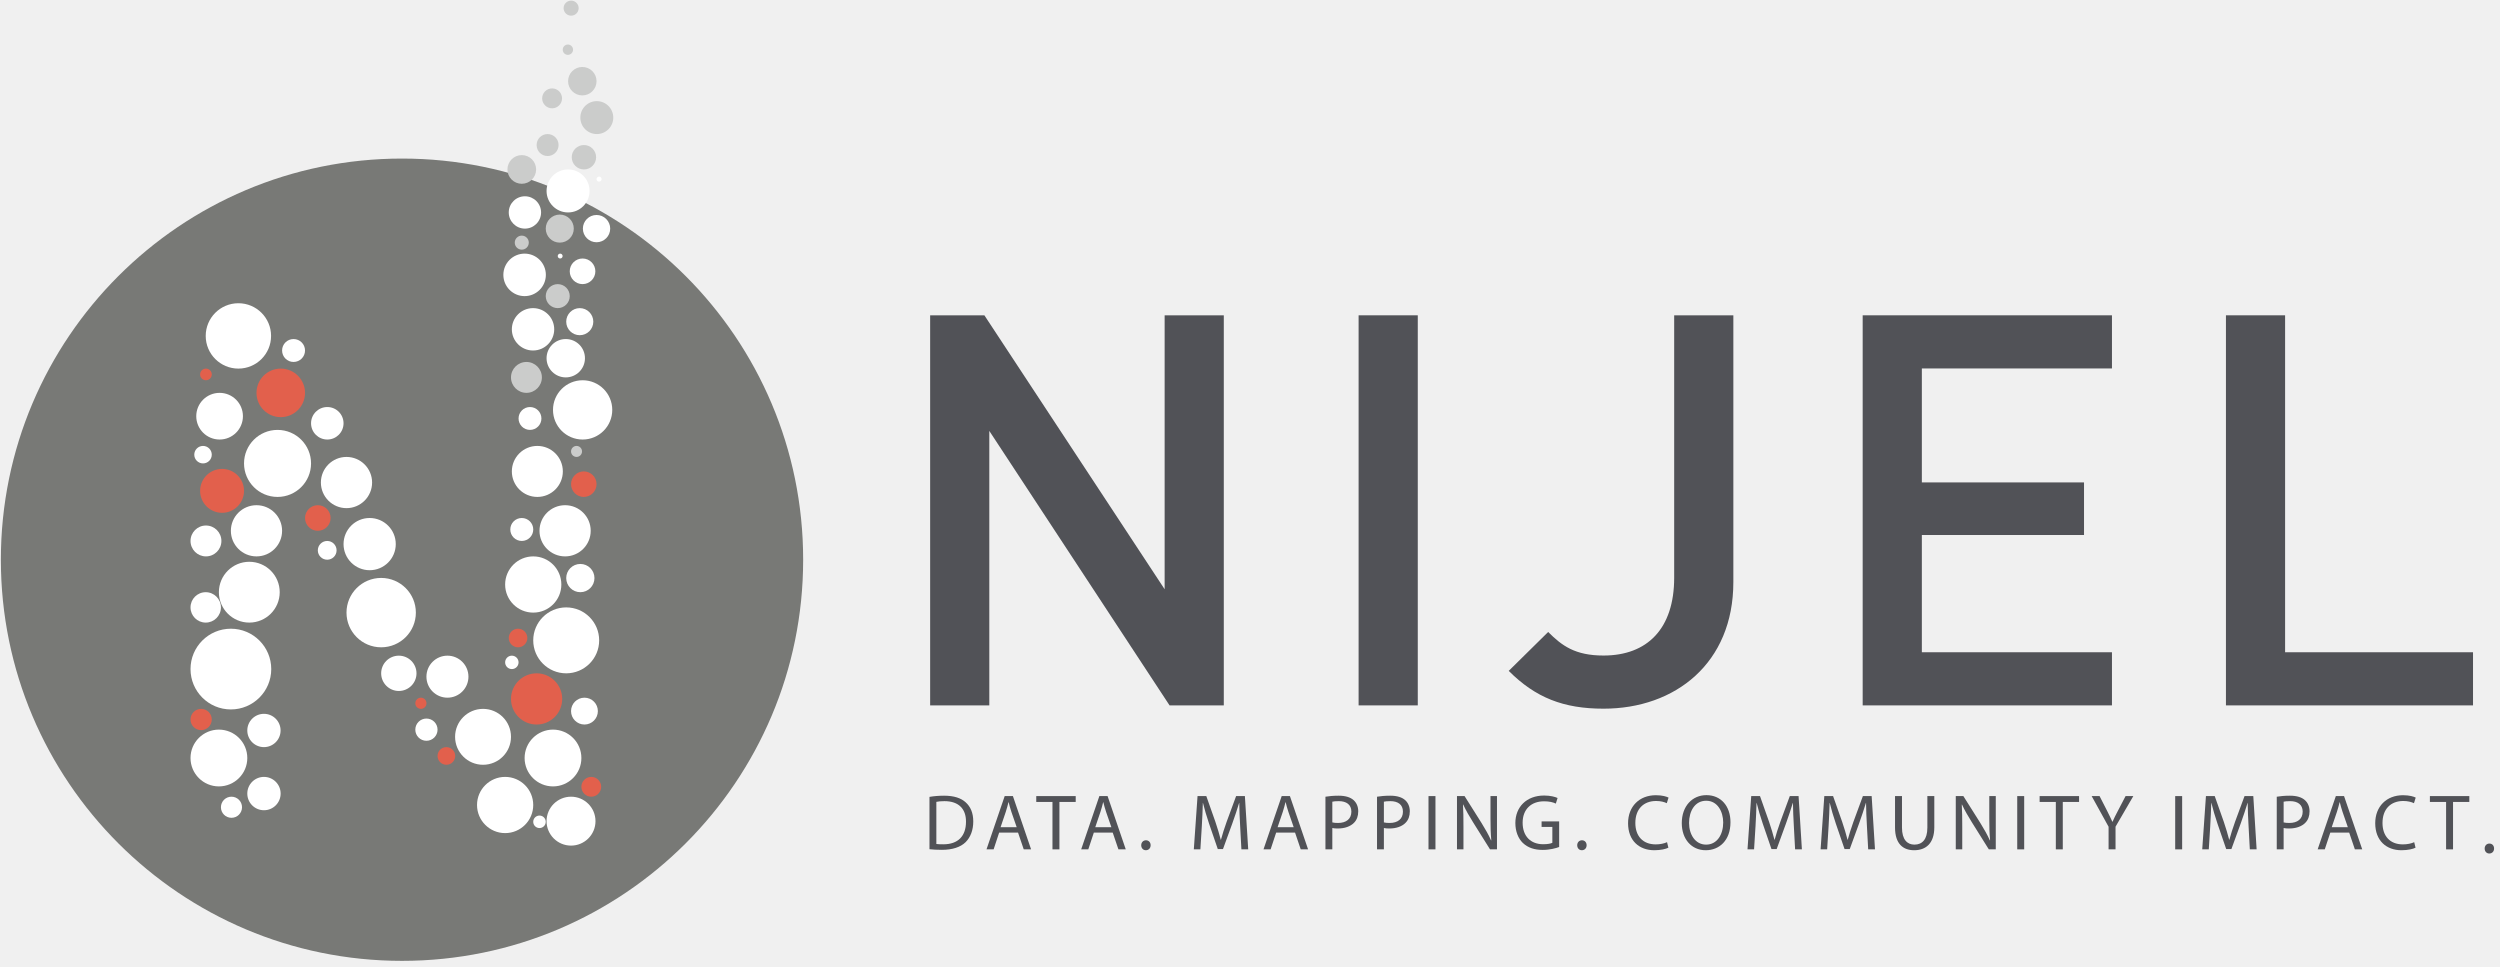
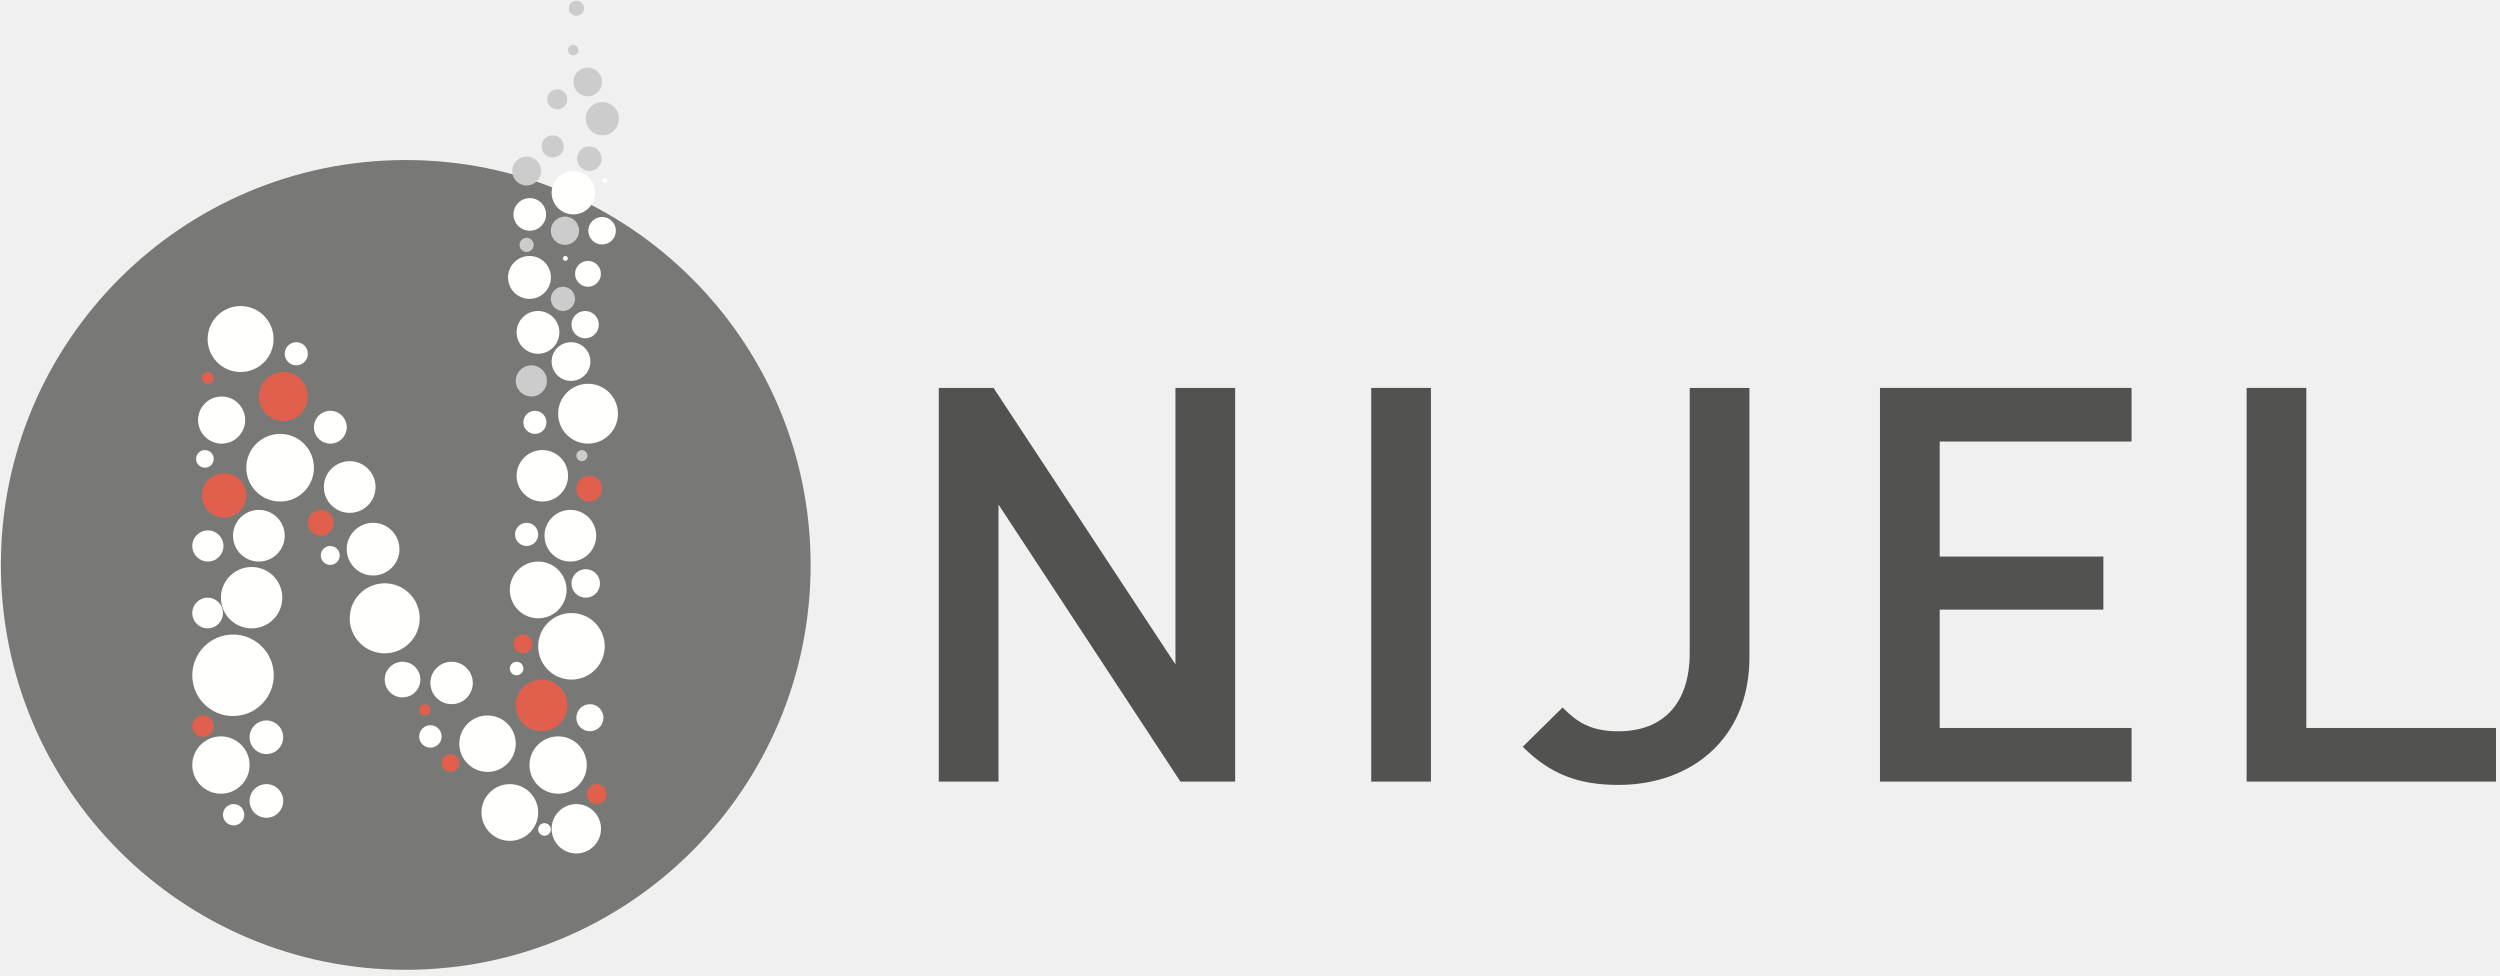
- <svg xmlns="http://www.w3.org/2000/svg" width="326px" height="126px" viewBox="0 0 326 126" version="1.1">
+ <svg xmlns="http://www.w3.org/2000/svg" width="323px" height="126px" viewBox="0 0 323 126" version="1.1">
  <defs />
  <g id="Page-1" stroke="none" stroke-width="1" fill="none" fill-rule="evenodd">
-     <g id="NijelLogo_Gray_Rev-06">
+     <g id="NijelLogo_Gray_Tagline-01">
      <path d="M104.732,72.987 C104.732,101.876 81.312,125.296 52.423,125.296 C23.533,125.296 0.113,101.876 0.113,72.987 C0.113,44.097 23.533,20.677 52.423,20.677 C81.312,20.677 104.732,44.097 104.732,72.987" id="Fill-1" fill="#787976" />
-       <path d="M57.057,95.148 C57.057,95.95 56.408,96.598 55.607,96.598 C54.806,96.598 54.157,95.95 54.157,95.148 C54.157,94.347 54.806,93.699 55.607,93.699 C56.408,93.699 57.057,94.347 57.057,95.148" id="Fill-2" fill="#FFFFFF" />
-       <path d="M32.248,98.844 C32.248,100.888 30.589,102.547 28.543,102.547 C26.5,102.547 24.843,100.888 24.843,98.844 C24.843,96.801 26.5,95.142 28.543,95.142 C30.589,95.142 32.248,96.801 32.248,98.844" id="Fill-3" fill="#FFFFFF" />
-       <path d="M36.595,103.481 C36.595,104.683 35.62,105.655 34.421,105.655 C33.22,105.655 32.248,104.683 32.248,103.481 C32.248,102.281 33.22,101.307 34.421,101.307 C35.62,101.307 36.595,102.281 36.595,103.481" id="Fill-4" fill="#FFFFFF" />
-       <path d="M36.588,95.253 C36.588,96.454 35.616,97.425 34.418,97.425 C33.218,97.425 32.248,96.454 32.248,95.253 C32.248,94.056 33.218,93.083 34.418,93.083 C35.616,93.083 36.588,94.056 36.588,95.253" id="Fill-5" fill="#FFFFFF" />
-       <path d="M35.371,87.248 C35.371,90.154 33.012,92.511 30.106,92.511 C27.199,92.511 24.843,90.154 24.843,87.248 C24.843,84.342 27.199,81.984 30.106,81.984 C33.012,81.984 35.371,84.342 35.371,87.248" id="Fill-6" fill="#FFFFFF" />
-       <path d="M36.475,77.222 C36.475,79.411 34.699,81.186 32.508,81.186 C30.32,81.186 28.543,79.411 28.543,77.222 C28.543,75.032 30.32,73.257 32.508,73.257 C34.699,73.257 36.475,75.032 36.475,77.222" id="Fill-7" fill="#FFFFFF" />
-       <path d="M28.871,70.541 C28.871,71.654 27.969,72.554 26.856,72.554 C25.745,72.554 24.843,71.654 24.843,70.541 C24.843,69.429 25.745,68.527 26.856,68.527 C27.969,68.527 28.871,69.429 28.871,70.541" id="Fill-8" fill="#FFFFFF" />
-       <path d="M28.809,79.204 C28.809,80.299 27.919,81.186 26.825,81.186 C25.73,81.186 24.843,80.299 24.843,79.204 C24.843,78.11 25.73,77.222 26.825,77.222 C27.919,77.222 28.809,78.11 28.809,79.204" id="Fill-9" fill="#FFFFFF" />
-       <path d="M36.785,69.216 C36.785,71.059 35.29,72.554 33.446,72.554 C31.6,72.554 30.106,71.059 30.106,69.216 C30.106,67.372 31.6,65.878 33.446,65.878 C35.29,65.878 36.785,67.372 36.785,69.216" id="Fill-10" fill="#FFFFFF" />
-       <path d="M31.821,64.009 C31.821,65.589 30.54,66.871 28.958,66.871 C27.378,66.871 26.095,65.589 26.095,64.009 C26.095,62.427 27.378,61.144 28.958,61.144 C30.54,61.144 31.821,62.427 31.821,64.009" id="Fill-11" fill="#E2604C" />
-       <path d="M40.561,60.429 C40.561,62.842 38.605,64.8 36.191,64.8 C33.778,64.8 31.821,62.842 31.821,60.429 C31.821,58.016 33.778,56.059 36.191,56.059 C38.605,56.059 40.561,58.016 40.561,60.429" id="Fill-12" fill="#FFFFFF" />
-       <path d="M31.678,54.271 C31.678,55.953 30.316,57.315 28.637,57.315 C26.955,57.315 25.592,55.953 25.592,54.271 C25.592,52.59 26.955,51.229 28.637,51.229 C30.316,51.229 31.678,52.59 31.678,54.271" id="Fill-13" fill="#FFFFFF" />
-       <path d="M27.615,59.288 C27.615,59.919 27.105,60.429 26.475,60.429 C25.846,60.429 25.334,59.919 25.334,59.288 C25.334,58.66 25.846,58.148 26.475,58.148 C27.105,58.148 27.615,58.66 27.615,59.288" id="Fill-14" fill="#FFFFFF" />
-       <path d="M27.615,93.823 C27.615,94.588 26.995,95.209 26.228,95.209 C25.464,95.209 24.843,94.588 24.843,93.823 C24.843,93.055 25.464,92.437 26.228,92.437 C26.995,92.437 27.615,93.055 27.615,93.823" id="Fill-15" fill="#E2604C" />
-       <path d="M31.56,105.264 C31.56,106.025 30.943,106.642 30.185,106.642 C29.422,106.642 28.809,106.025 28.809,105.264 C28.809,104.505 29.422,103.889 30.185,103.889 C30.943,103.889 31.56,104.505 31.56,105.264" id="Fill-16" fill="#FFFFFF" />
-       <path d="M39.776,51.23 C39.776,52.978 38.358,54.395 36.611,54.395 C34.863,54.395 33.446,52.978 33.446,51.23 C33.446,49.483 34.863,48.065 36.611,48.065 C38.358,48.065 39.776,49.483 39.776,51.23" id="Fill-17" fill="#E2604C" />
-       <path d="M35.348,43.804 C35.348,46.157 33.441,48.065 31.086,48.065 C28.734,48.065 26.825,46.157 26.825,43.804 C26.825,41.45 28.734,39.542 31.086,39.542 C33.441,39.542 35.348,41.45 35.348,43.804" id="Fill-18" fill="#FFFFFF" />
-       <path d="M27.615,48.826 C27.615,49.246 27.275,49.585 26.855,49.585 C26.435,49.585 26.095,49.246 26.095,48.826 C26.095,48.406 26.435,48.065 26.855,48.065 C27.275,48.065 27.615,48.406 27.615,48.826" id="Fill-19" fill="#E2604C" />
-       <path d="M39.776,45.705 C39.776,46.531 39.106,47.199 38.278,47.199 C37.455,47.199 36.785,46.531 36.785,45.705 C36.785,44.878 37.455,44.211 38.278,44.211 C39.106,44.211 39.776,44.878 39.776,45.705" id="Fill-20" fill="#FFFFFF" />
-       <path d="M44.798,55.195 C44.798,56.366 43.85,57.315 42.681,57.315 C41.51,57.315 40.561,56.366 40.561,55.195 C40.561,54.025 41.51,53.077 42.681,53.077 C43.85,53.077 44.798,54.025 44.798,55.195" id="Fill-21" fill="#FFFFFF" />
-       <path d="M48.522,62.921 C48.522,64.766 47.025,66.262 45.183,66.262 C43.339,66.262 41.844,64.766 41.844,62.921 C41.844,61.078 43.339,59.584 45.183,59.584 C47.025,59.584 48.522,61.078 48.522,62.921" id="Fill-22" fill="#FFFFFF" />
-       <path d="M43.112,67.547 C43.112,68.469 42.366,69.216 41.444,69.216 C40.523,69.216 39.776,68.469 39.776,67.547 C39.776,66.624 40.523,65.878 41.444,65.878 C42.366,65.878 43.112,66.624 43.112,67.547" id="Fill-23" fill="#E2604C" />
-       <path d="M51.608,70.952 C51.608,72.831 50.082,74.356 48.203,74.356 C46.324,74.356 44.798,72.831 44.798,70.952 C44.798,69.07 46.324,67.547 48.203,67.547 C50.082,67.547 51.608,69.07 51.608,70.952" id="Fill-24" fill="#FFFFFF" />
-       <path d="M43.891,71.765 C43.891,72.44 43.344,72.987 42.668,72.987 C41.993,72.987 41.444,72.44 41.444,71.765 C41.444,71.09 41.993,70.541 42.668,70.541 C43.344,70.541 43.891,71.09 43.891,71.765" id="Fill-25" fill="#FFFFFF" />
-       <path d="M54.228,79.885 C54.228,82.384 52.203,84.409 49.704,84.409 C47.208,84.409 45.183,82.384 45.183,79.885 C45.183,77.388 47.208,75.362 49.704,75.362 C52.203,75.362 54.228,77.388 54.228,79.885" id="Fill-26" fill="#FFFFFF" />
-       <path d="M54.311,87.802 C54.311,89.073 53.277,90.103 52.007,90.103 C50.735,90.103 49.704,89.073 49.704,87.802 C49.704,86.53 50.735,85.499 52.007,85.499 C53.277,85.499 54.311,86.53 54.311,87.802" id="Fill-27" fill="#FFFFFF" />
-       <path d="M61.086,88.239 C61.086,89.752 59.858,90.978 58.347,90.978 C56.832,90.978 55.607,89.752 55.607,88.239 C55.607,86.726 56.832,85.499 58.347,85.499 C59.858,85.499 61.086,86.726 61.086,88.239" id="Fill-28" fill="#FFFFFF" />
-       <path d="M55.613,91.71 C55.613,92.109 55.286,92.437 54.885,92.437 C54.484,92.437 54.157,92.109 54.157,91.71 C54.157,91.304 54.484,90.978 54.885,90.978 C55.286,90.978 55.613,91.304 55.613,91.71" id="Fill-29" fill="#E2604C" />
-       <path d="M66.634,96.08 C66.634,98.096 65.003,99.727 62.989,99.727 C60.975,99.727 59.343,98.096 59.343,96.08 C59.343,94.068 60.975,92.437 62.989,92.437 C65.003,92.437 66.634,94.068 66.634,96.08" id="Fill-30" fill="#FFFFFF" />
-       <path d="M59.36,98.576 C59.36,99.212 58.845,99.727 58.208,99.727 C57.572,99.727 57.057,99.212 57.057,98.576 C57.057,97.939 57.572,97.425 58.208,97.425 C58.845,97.425 59.36,97.939 59.36,98.576" id="Fill-31" fill="#E2604C" />
-       <path d="M69.534,104.972 C69.534,106.996 67.895,108.637 65.87,108.637 C63.847,108.637 62.205,106.996 62.205,104.972 C62.205,102.948 63.847,101.307 65.87,101.307 C67.895,101.307 69.534,102.948 69.534,104.972" id="Fill-32" fill="#FFFFFF" />
-       <path d="M75.813,98.844 C75.813,100.888 74.156,102.547 72.111,102.547 C70.068,102.547 68.409,100.888 68.409,98.844 C68.409,96.801 70.068,95.142 72.111,95.142 C74.156,95.142 75.813,96.801 75.813,98.844" id="Fill-33" fill="#FFFFFF" />
-       <path d="M77.652,107.079 C77.652,108.838 76.222,110.267 74.464,110.267 C72.703,110.267 71.272,108.838 71.272,107.079 C71.272,105.315 72.703,103.889 74.464,103.889 C76.222,103.889 77.652,105.315 77.652,107.079" id="Fill-34" fill="#FFFFFF" />
-       <path d="M71.165,107.165 C71.165,107.613 70.8,107.979 70.35,107.979 C69.899,107.979 69.534,107.613 69.534,107.165 C69.534,106.714 69.899,106.349 70.35,106.349 C70.8,106.349 71.165,106.714 71.165,107.165" id="Fill-35" fill="#FFFFFF" />
-       <path d="M78.393,102.598 C78.393,103.312 77.815,103.889 77.104,103.889 C76.392,103.889 75.813,103.312 75.813,102.598 C75.813,101.885 76.392,101.307 77.104,101.307 C77.815,101.307 78.393,101.885 78.393,102.598" id="Fill-36" fill="#E2604C" />
-       <path d="M73.312,91.141 C73.312,92.985 71.818,94.479 69.975,94.479 C68.131,94.479 66.634,92.985 66.634,91.141 C66.634,89.295 68.131,87.802 69.975,87.802 C71.818,87.802 73.312,89.295 73.312,91.141" id="Fill-37" fill="#E2604C" />
-       <path d="M77.962,92.73 C77.962,93.695 77.179,94.479 76.214,94.479 C75.247,94.479 74.464,93.695 74.464,92.73 C74.464,91.762 75.247,90.978 76.214,90.978 C77.179,90.978 77.962,91.762 77.962,92.73" id="Fill-38" fill="#FFFFFF" />
-       <path d="M78.132,83.503 C78.132,85.878 76.207,87.802 73.833,87.802 C71.46,87.802 69.534,85.878 69.534,83.503 C69.534,81.129 71.46,79.204 73.833,79.204 C76.207,79.204 78.132,81.129 78.132,83.503" id="Fill-39" fill="#FFFFFF" />
-       <path d="M68.765,83.196 C68.765,83.866 68.223,84.409 67.553,84.409 C66.883,84.409 66.342,83.866 66.342,83.196 C66.342,82.527 66.883,81.984 67.553,81.984 C68.223,81.984 68.765,82.527 68.765,83.196" id="Fill-40" fill="#E2604C" />
-       <path d="M67.62,86.373 C67.62,86.856 67.227,87.248 66.745,87.248 C66.261,87.248 65.87,86.856 65.87,86.373 C65.87,85.891 66.261,85.499 66.745,85.499 C67.227,85.499 67.62,85.891 67.62,86.373" id="Fill-41" fill="#FFFFFF" />
-       <path d="M73.199,76.221 C73.199,78.243 71.561,79.885 69.534,79.885 C67.512,79.885 65.87,78.243 65.87,76.221 C65.87,74.195 67.512,72.554 69.534,72.554 C71.561,72.554 73.199,74.195 73.199,76.221" id="Fill-42" fill="#FFFFFF" />
-       <path d="M77.517,75.382 C77.517,76.399 76.694,77.222 75.677,77.222 C74.658,77.222 73.835,76.399 73.835,75.382 C73.835,74.363 74.658,73.539 75.677,73.539 C76.694,73.539 77.517,74.363 77.517,75.382" id="Fill-43" fill="#FFFFFF" />
-       <path d="M77.028,69.216 C77.028,71.059 75.533,72.554 73.69,72.554 C71.844,72.554 70.35,71.059 70.35,69.216 C70.35,67.372 71.844,65.878 73.69,65.878 C75.533,65.878 77.028,67.372 77.028,69.216" id="Fill-44" fill="#FFFFFF" />
-       <path d="M69.537,69.044 C69.537,69.871 68.867,70.541 68.04,70.541 C67.213,70.541 66.543,69.871 66.543,69.044 C66.543,68.217 67.213,67.547 68.04,67.547 C68.867,67.547 69.537,68.217 69.537,69.044" id="Fill-45" fill="#FFFFFF" />
-       <path d="M73.395,61.472 C73.395,63.309 71.907,64.8 70.07,64.8 C68.232,64.8 66.745,63.309 66.745,61.472 C66.745,59.637 68.232,58.148 70.07,58.148 C71.907,58.148 73.395,59.637 73.395,61.472" id="Fill-46" fill="#FFFFFF" />
-       <path d="M77.789,63.136 C77.789,64.054 77.044,64.8 76.126,64.8 C75.207,64.8 74.464,64.054 74.464,63.136 C74.464,62.217 75.207,61.472 76.126,61.472 C77.044,61.472 77.789,62.217 77.789,63.136" id="Fill-47" fill="#E2604C" />
-       <path d="M79.839,53.45 C79.839,55.585 78.109,57.315 75.976,57.315 C73.842,57.315 72.111,55.585 72.111,53.45 C72.111,51.317 73.842,49.585 75.976,49.585 C78.109,49.585 79.839,51.317 79.839,53.45" id="Fill-48" fill="#FFFFFF" />
+       <path d="M57.057,95.148 C57.057,95.95 56.408,96.598 55.607,96.598 C54.806,96.598 54.157,95.95 54.157,95.148 C54.157,94.347 54.806,93.699 55.607,93.699 C56.408,93.699 57.057,94.347 57.057,95.148" id="Fill-2" fill="#FFFFFE" />
+       <path d="M32.248,98.844 C32.248,100.888 30.589,102.547 28.543,102.547 C26.5,102.547 24.843,100.888 24.843,98.844 C24.843,96.801 26.5,95.142 28.543,95.142 C30.589,95.142 32.248,96.801 32.248,98.844" id="Fill-3" fill="#FFFFFE" />
+       <path d="M36.595,103.481 C36.595,104.683 35.62,105.655 34.421,105.655 C33.22,105.655 32.248,104.683 32.248,103.481 C32.248,102.281 33.22,101.307 34.421,101.307 C35.62,101.307 36.595,102.281 36.595,103.481" id="Fill-4" fill="#FFFFFE" />
+       <path d="M36.588,95.253 C36.588,96.454 35.616,97.425 34.418,97.425 C33.218,97.425 32.248,96.454 32.248,95.253 C32.248,94.056 33.218,93.083 34.418,93.083 C35.616,93.083 36.588,94.056 36.588,95.253" id="Fill-5" fill="#FFFFFE" />
+       <path d="M35.371,87.248 C35.371,90.154 33.012,92.511 30.106,92.511 C27.199,92.511 24.843,90.154 24.843,87.248 C24.843,84.342 27.199,81.984 30.106,81.984 C33.012,81.984 35.371,84.342 35.371,87.248" id="Fill-6" fill="#FFFFFE" />
+       <path d="M36.475,77.222 C36.475,79.411 34.699,81.186 32.508,81.186 C30.32,81.186 28.543,79.411 28.543,77.222 C28.543,75.032 30.32,73.257 32.508,73.257 C34.699,73.257 36.475,75.032 36.475,77.222" id="Fill-7" fill="#FFFFFE" />
+       <path d="M28.871,70.541 C28.871,71.654 27.969,72.554 26.856,72.554 C25.745,72.554 24.843,71.654 24.843,70.541 C24.843,69.429 25.745,68.527 26.856,68.527 C27.969,68.527 28.871,69.429 28.871,70.541" id="Fill-8" fill="#FFFFFE" />
+       <path d="M28.809,79.204 C28.809,80.299 27.919,81.186 26.825,81.186 C25.73,81.186 24.843,80.299 24.843,79.204 C24.843,78.11 25.73,77.222 26.825,77.222 C27.919,77.222 28.809,78.11 28.809,79.204" id="Fill-9" fill="#FFFFFE" />
+       <path d="M36.785,69.216 C36.785,71.059 35.29,72.554 33.446,72.554 C31.6,72.554 30.106,71.059 30.106,69.216 C30.106,67.372 31.6,65.878 33.446,65.878 C35.29,65.878 36.785,67.372 36.785,69.216" id="Fill-10" fill="#FFFFFE" />
+       <path d="M31.821,64.009 C31.821,65.589 30.54,66.871 28.958,66.871 C27.378,66.871 26.095,65.589 26.095,64.009 C26.095,62.427 27.378,61.144 28.958,61.144 C30.54,61.144 31.821,62.427 31.821,64.009" id="Fill-11" fill="#E1604D" />
+       <path d="M40.561,60.429 C40.561,62.842 38.605,64.8 36.191,64.8 C33.778,64.8 31.821,62.842 31.821,60.429 C31.821,58.016 33.778,56.059 36.191,56.059 C38.605,56.059 40.561,58.016 40.561,60.429" id="Fill-12" fill="#FFFFFE" />
+       <path d="M31.678,54.271 C31.678,55.953 30.316,57.315 28.637,57.315 C26.955,57.315 25.592,55.953 25.592,54.271 C25.592,52.59 26.955,51.229 28.637,51.229 C30.316,51.229 31.678,52.59 31.678,54.271" id="Fill-13" fill="#FFFFFE" />
+       <path d="M27.615,59.288 C27.615,59.919 27.105,60.429 26.475,60.429 C25.846,60.429 25.334,59.919 25.334,59.288 C25.334,58.66 25.846,58.148 26.475,58.148 C27.105,58.148 27.615,58.66 27.615,59.288" id="Fill-14" fill="#FFFFFE" />
+       <path d="M27.615,93.823 C27.615,94.588 26.995,95.209 26.228,95.209 C25.464,95.209 24.843,94.588 24.843,93.823 C24.843,93.055 25.464,92.437 26.228,92.437 C26.995,92.437 27.615,93.055 27.615,93.823" id="Fill-15" fill="#E1604D" />
+       <path d="M31.56,105.264 C31.56,106.025 30.943,106.642 30.185,106.642 C29.422,106.642 28.809,106.025 28.809,105.264 C28.809,104.505 29.422,103.889 30.185,103.889 C30.943,103.889 31.56,104.505 31.56,105.264" id="Fill-16" fill="#FFFFFE" />
+       <path d="M39.776,51.23 C39.776,52.978 38.358,54.395 36.611,54.395 C34.863,54.395 33.446,52.978 33.446,51.23 C33.446,49.483 34.863,48.065 36.611,48.065 C38.358,48.065 39.776,49.483 39.776,51.23" id="Fill-17" fill="#E1604D" />
+       <path d="M35.348,43.804 C35.348,46.157 33.441,48.065 31.086,48.065 C28.734,48.065 26.825,46.157 26.825,43.804 C26.825,41.45 28.734,39.542 31.086,39.542 C33.441,39.542 35.348,41.45 35.348,43.804" id="Fill-18" fill="#FFFFFE" />
+       <path d="M27.615,48.826 C27.615,49.246 27.275,49.585 26.855,49.585 C26.435,49.585 26.095,49.246 26.095,48.826 C26.095,48.406 26.435,48.065 26.855,48.065 C27.275,48.065 27.615,48.406 27.615,48.826" id="Fill-19" fill="#E1604D" />
+       <path d="M39.776,45.705 C39.776,46.531 39.106,47.199 38.278,47.199 C37.455,47.199 36.785,46.531 36.785,45.705 C36.785,44.878 37.455,44.211 38.278,44.211 C39.106,44.211 39.776,44.878 39.776,45.705" id="Fill-20" fill="#FFFFFE" />
+       <path d="M44.798,55.195 C44.798,56.366 43.85,57.315 42.681,57.315 C41.51,57.315 40.561,56.366 40.561,55.195 C40.561,54.025 41.51,53.077 42.681,53.077 C43.85,53.077 44.798,54.025 44.798,55.195" id="Fill-21" fill="#FFFFFE" />
+       <path d="M48.522,62.921 C48.522,64.766 47.025,66.262 45.183,66.262 C43.339,66.262 41.844,64.766 41.844,62.921 C41.844,61.078 43.339,59.584 45.183,59.584 C47.025,59.584 48.522,61.078 48.522,62.921" id="Fill-22" fill="#FFFFFE" />
+       <path d="M43.112,67.547 C43.112,68.469 42.366,69.216 41.444,69.216 C40.523,69.216 39.776,68.469 39.776,67.547 C39.776,66.624 40.523,65.878 41.444,65.878 C42.366,65.878 43.112,66.624 43.112,67.547" id="Fill-23" fill="#E1604D" />
+       <path d="M51.608,70.952 C51.608,72.831 50.082,74.356 48.203,74.356 C46.324,74.356 44.798,72.831 44.798,70.952 C44.798,69.07 46.324,67.547 48.203,67.547 C50.082,67.547 51.608,69.07 51.608,70.952" id="Fill-24" fill="#FFFFFE" />
+       <path d="M43.891,71.765 C43.891,72.44 43.344,72.987 42.668,72.987 C41.993,72.987 41.444,72.44 41.444,71.765 C41.444,71.09 41.993,70.541 42.668,70.541 C43.344,70.541 43.891,71.09 43.891,71.765" id="Fill-25" fill="#FFFFFE" />
+       <path d="M54.228,79.885 C54.228,82.384 52.203,84.409 49.704,84.409 C47.208,84.409 45.183,82.384 45.183,79.885 C45.183,77.388 47.208,75.362 49.704,75.362 C52.203,75.362 54.228,77.388 54.228,79.885" id="Fill-26" fill="#FFFFFE" />
+       <path d="M54.311,87.802 C54.311,89.073 53.277,90.103 52.007,90.103 C50.735,90.103 49.704,89.073 49.704,87.802 C49.704,86.53 50.735,85.499 52.007,85.499 C53.277,85.499 54.311,86.53 54.311,87.802" id="Fill-27" fill="#FFFFFE" />
+       <path d="M61.086,88.239 C61.086,89.752 59.858,90.978 58.347,90.978 C56.832,90.978 55.607,89.752 55.607,88.239 C55.607,86.726 56.832,85.499 58.347,85.499 C59.858,85.499 61.086,86.726 61.086,88.239" id="Fill-28" fill="#FFFFFE" />
+       <path d="M55.613,91.71 C55.613,92.109 55.286,92.437 54.885,92.437 C54.484,92.437 54.157,92.109 54.157,91.71 C54.157,91.304 54.484,90.978 54.885,90.978 C55.286,90.978 55.613,91.304 55.613,91.71" id="Fill-29" fill="#E1604D" />
+       <path d="M66.634,96.08 C66.634,98.096 65.003,99.727 62.989,99.727 C60.975,99.727 59.343,98.096 59.343,96.08 C59.343,94.068 60.975,92.437 62.989,92.437 C65.003,92.437 66.634,94.068 66.634,96.08" id="Fill-30" fill="#FFFFFE" />
+       <path d="M59.36,98.576 C59.36,99.212 58.845,99.727 58.208,99.727 C57.572,99.727 57.057,99.212 57.057,98.576 C57.057,97.939 57.572,97.425 58.208,97.425 C58.845,97.425 59.36,97.939 59.36,98.576" id="Fill-31" fill="#E1604D" />
+       <path d="M69.534,104.972 C69.534,106.996 67.895,108.637 65.87,108.637 C63.847,108.637 62.205,106.996 62.205,104.972 C62.205,102.948 63.847,101.307 65.87,101.307 C67.895,101.307 69.534,102.948 69.534,104.972" id="Fill-32" fill="#FFFFFE" />
+       <path d="M75.813,98.844 C75.813,100.888 74.156,102.547 72.111,102.547 C70.068,102.547 68.409,100.888 68.409,98.844 C68.409,96.801 70.068,95.142 72.111,95.142 C74.156,95.142 75.813,96.801 75.813,98.844" id="Fill-33" fill="#FFFFFE" />
+       <path d="M77.652,107.079 C77.652,108.838 76.222,110.267 74.464,110.267 C72.703,110.267 71.272,108.838 71.272,107.079 C71.272,105.315 72.703,103.889 74.464,103.889 C76.222,103.889 77.652,105.315 77.652,107.079" id="Fill-34" fill="#FFFFFE" />
+       <path d="M71.165,107.165 C71.165,107.613 70.8,107.979 70.35,107.979 C69.899,107.979 69.534,107.613 69.534,107.165 C69.534,106.714 69.899,106.349 70.35,106.349 C70.8,106.349 71.165,106.714 71.165,107.165" id="Fill-35" fill="#FFFFFE" />
+       <path d="M78.393,102.598 C78.393,103.312 77.815,103.889 77.104,103.889 C76.392,103.889 75.813,103.312 75.813,102.598 C75.813,101.885 76.392,101.307 77.104,101.307 C77.815,101.307 78.393,101.885 78.393,102.598" id="Fill-36" fill="#E1604D" />
+       <path d="M73.312,91.141 C73.312,92.985 71.818,94.479 69.975,94.479 C68.131,94.479 66.634,92.985 66.634,91.141 C66.634,89.295 68.131,87.802 69.975,87.802 C71.818,87.802 73.312,89.295 73.312,91.141" id="Fill-37" fill="#E1604D" />
+       <path d="M77.962,92.73 C77.962,93.695 77.179,94.479 76.214,94.479 C75.247,94.479 74.464,93.695 74.464,92.73 C74.464,91.762 75.247,90.978 76.214,90.978 C77.179,90.978 77.962,91.762 77.962,92.73" id="Fill-38" fill="#FFFFFE" />
+       <path d="M78.132,83.503 C78.132,85.878 76.207,87.802 73.833,87.802 C71.46,87.802 69.534,85.878 69.534,83.503 C69.534,81.129 71.46,79.204 73.833,79.204 C76.207,79.204 78.132,81.129 78.132,83.503" id="Fill-39" fill="#FFFFFE" />
+       <path d="M68.765,83.196 C68.765,83.866 68.223,84.409 67.553,84.409 C66.883,84.409 66.342,83.866 66.342,83.196 C66.342,82.527 66.883,81.984 67.553,81.984 C68.223,81.984 68.765,82.527 68.765,83.196" id="Fill-40" fill="#E1604D" />
+       <path d="M67.62,86.373 C67.62,86.856 67.227,87.248 66.745,87.248 C66.261,87.248 65.87,86.856 65.87,86.373 C65.87,85.891 66.261,85.499 66.745,85.499 C67.227,85.499 67.62,85.891 67.62,86.373" id="Fill-41" fill="#FFFFFE" />
+       <path d="M73.199,76.221 C73.199,78.243 71.561,79.885 69.534,79.885 C67.512,79.885 65.87,78.243 65.87,76.221 C65.87,74.195 67.512,72.554 69.534,72.554 C71.561,72.554 73.199,74.195 73.199,76.221" id="Fill-42" fill="#FFFFFE" />
+       <path d="M77.517,75.382 C77.517,76.399 76.694,77.222 75.677,77.222 C74.658,77.222 73.835,76.399 73.835,75.382 C73.835,74.363 74.658,73.539 75.677,73.539 C76.694,73.539 77.517,74.363 77.517,75.382" id="Fill-43" fill="#FFFFFE" />
+       <path d="M77.028,69.216 C77.028,71.059 75.533,72.554 73.69,72.554 C71.844,72.554 70.35,71.059 70.35,69.216 C70.35,67.372 71.844,65.878 73.69,65.878 C75.533,65.878 77.028,67.372 77.028,69.216" id="Fill-44" fill="#FFFFFE" />
+       <path d="M69.537,69.044 C69.537,69.871 68.867,70.541 68.04,70.541 C67.213,70.541 66.543,69.871 66.543,69.044 C66.543,68.217 67.213,67.547 68.04,67.547 C68.867,67.547 69.537,68.217 69.537,69.044" id="Fill-45" fill="#FFFFFE" />
+       <path d="M73.395,61.472 C73.395,63.309 71.907,64.8 70.07,64.8 C68.232,64.8 66.745,63.309 66.745,61.472 C66.745,59.637 68.232,58.148 70.07,58.148 C71.907,58.148 73.395,59.637 73.395,61.472" id="Fill-46" fill="#FFFFFE" />
+       <path d="M77.789,63.136 C77.789,64.054 77.044,64.8 76.126,64.8 C75.207,64.8 74.464,64.054 74.464,63.136 C74.464,62.217 75.207,61.472 76.126,61.472 C77.044,61.472 77.789,62.217 77.789,63.136" id="Fill-47" fill="#E1604D" />
+       <path d="M79.839,53.45 C79.839,55.585 78.109,57.315 75.976,57.315 C73.842,57.315 72.111,55.585 72.111,53.45 C72.111,51.317 73.842,49.585 75.976,49.585 C78.109,49.585 79.839,51.317 79.839,53.45" id="Fill-48" fill="#FFFFFE" />
      <path d="M75.898,58.865 C75.898,59.262 75.576,59.584 75.181,59.584 C74.784,59.584 74.464,59.262 74.464,58.865 C74.464,58.47 74.784,58.148 75.181,58.148 C75.576,58.148 75.898,58.47 75.898,58.865" id="Fill-49" fill="#CBCCCB" />
-       <path d="M70.601,54.569 C70.601,55.392 69.935,56.059 69.11,56.059 C68.287,56.059 67.62,55.392 67.62,54.569 C67.62,53.744 68.287,53.077 69.11,53.077 C69.935,53.077 70.601,53.744 70.601,54.569" id="Fill-50" fill="#FFFFFF" />
+       <path d="M70.601,54.569 C70.601,55.392 69.935,56.059 69.11,56.059 C68.287,56.059 67.62,55.392 67.62,54.569 C67.62,53.744 68.287,53.077 69.11,53.077 C69.935,53.077 70.601,53.744 70.601,54.569" id="Fill-50" fill="#FFFFFE" />
      <path d="M70.662,49.213 C70.662,50.325 69.76,51.229 68.649,51.229 C67.536,51.229 66.634,50.325 66.634,49.213 C66.634,48.101 67.536,47.199 68.649,47.199 C69.76,47.199 70.662,48.101 70.662,49.213" id="Fill-51" fill="#CBCCCB" />
-       <path d="M76.279,46.711 C76.279,48.093 75.159,49.213 73.777,49.213 C72.396,49.213 71.272,48.093 71.272,46.711 C71.272,45.328 72.396,44.211 73.777,44.211 C75.159,44.211 76.279,45.328 76.279,46.711" id="Fill-52" fill="#FFFFFF" />
-       <path d="M77.367,41.946 C77.367,42.922 76.573,43.71 75.6,43.71 C74.625,43.71 73.835,42.922 73.835,41.946 C73.835,40.971 74.625,40.179 75.6,40.179 C76.573,40.179 77.367,40.971 77.367,41.946" id="Fill-53" fill="#FFFFFF" />
-       <path d="M72.27,42.941 C72.27,44.467 71.034,45.705 69.508,45.705 C67.982,45.705 66.745,44.467 66.745,42.941 C66.745,41.415 67.982,40.179 69.508,40.179 C71.034,40.179 72.27,41.415 72.27,42.941" id="Fill-54" fill="#FFFFFF" />
+       <path d="M76.279,46.711 C76.279,48.093 75.159,49.213 73.777,49.213 C72.396,49.213 71.272,48.093 71.272,46.711 C71.272,45.328 72.396,44.211 73.777,44.211 C75.159,44.211 76.279,45.328 76.279,46.711" id="Fill-52" fill="#FFFFFE" />
+       <path d="M77.367,41.946 C77.367,42.922 76.573,43.71 75.6,43.71 C74.625,43.71 73.835,42.922 73.835,41.946 C73.835,40.971 74.625,40.179 75.6,40.179 C76.573,40.179 77.367,40.971 77.367,41.946" id="Fill-53" fill="#FFFFFE" />
+       <path d="M72.27,42.941 C72.27,44.467 71.034,45.705 69.508,45.705 C67.982,45.705 66.745,44.467 66.745,42.941 C66.745,41.415 67.982,40.179 69.508,40.179 C71.034,40.179 72.27,41.415 72.27,42.941" id="Fill-54" fill="#FFFFFE" />
      <path d="M74.295,38.614 C74.295,39.479 73.594,40.179 72.728,40.179 C71.868,40.179 71.165,39.479 71.165,38.614 C71.165,37.751 71.868,37.049 72.728,37.049 C73.594,37.049 74.295,37.751 74.295,38.614" id="Fill-55" fill="#CBCCCB" />
-       <path d="M77.635,35.379 C77.635,36.301 76.887,37.049 75.965,37.049 C75.041,37.049 74.295,36.301 74.295,35.379 C74.295,34.457 75.041,33.709 75.965,33.709 C76.887,33.709 77.635,34.457 77.635,35.379" id="Fill-56" fill="#FFFFFF" />
-       <path d="M71.18,35.843 C71.18,37.373 69.941,38.614 68.409,38.614 C66.879,38.614 65.638,37.373 65.638,35.843 C65.638,34.311 66.879,33.072 68.409,33.072 C69.941,33.072 71.18,34.311 71.18,35.843" id="Fill-57" fill="#FFFFFF" />
+       <path d="M77.635,35.379 C77.635,36.301 76.887,37.049 75.965,37.049 C75.041,37.049 74.295,36.301 74.295,35.379 C74.295,34.457 75.041,33.709 75.965,33.709 C76.887,33.709 77.635,34.457 77.635,35.379" id="Fill-56" fill="#FFFFFE" />
+       <path d="M71.18,35.843 C71.18,37.373 69.941,38.614 68.409,38.614 C66.879,38.614 65.638,37.373 65.638,35.843 C65.638,34.311 66.879,33.072 68.409,33.072 C69.941,33.072 71.18,34.311 71.18,35.843" id="Fill-57" fill="#FFFFFE" />
      <path d="M74.822,29.812 C74.822,30.821 74.003,31.639 72.994,31.639 C71.983,31.639 71.165,30.821 71.165,29.812 C71.165,28.801 71.983,27.98 72.994,27.98 C74.003,27.98 74.822,28.801 74.822,29.812" id="Fill-58" fill="#CBCCCB" />
-       <path d="M73.366,33.391 C73.366,33.566 73.222,33.709 73.048,33.709 C72.871,33.709 72.728,33.566 72.728,33.391 C72.728,33.215 72.871,33.072 73.048,33.072 C73.222,33.072 73.366,33.215 73.366,33.391" id="Fill-59" fill="#FFFFFF" />
-       <path d="M70.557,27.703 C70.557,28.866 69.613,29.812 68.449,29.812 C67.284,29.812 66.342,28.866 66.342,27.703 C66.342,26.54 67.284,25.595 68.449,25.595 C69.613,25.595 70.557,26.54 70.557,27.703" id="Fill-60" fill="#FFFFFF" />
+       <path d="M73.366,33.391 C73.366,33.566 73.222,33.709 73.048,33.709 C72.871,33.709 72.728,33.566 72.728,33.391 C72.728,33.215 72.871,33.072 73.048,33.072 C73.222,33.072 73.366,33.215 73.366,33.391" id="Fill-59" fill="#FFFFFE" />
+       <path d="M70.557,27.703 C70.557,28.866 69.613,29.812 68.449,29.812 C67.284,29.812 66.342,28.866 66.342,27.703 C66.342,26.54 67.284,25.595 68.449,25.595 C69.613,25.595 70.557,26.54 70.557,27.703" id="Fill-60" fill="#FFFFFE" />
      <path d="M68.955,31.639 C68.955,32.147 68.544,32.555 68.04,32.555 C67.534,32.555 67.125,32.147 67.125,31.639 C67.125,31.135 67.534,30.725 68.04,30.725 C68.544,30.725 68.955,31.135 68.955,31.639" id="Fill-61" fill="#CBCCCB" />
-       <path d="M79.57,29.812 C79.57,30.795 78.77,31.59 77.789,31.59 C76.806,31.59 76.008,30.795 76.008,29.812 C76.008,28.829 76.806,28.033 77.789,28.033 C78.77,28.033 79.57,28.829 79.57,29.812" id="Fill-62" fill="#FFFFFF" />
-       <path d="M76.88,24.9 C76.88,26.448 75.626,27.703 74.078,27.703 C72.53,27.703 71.272,26.448 71.272,24.9 C71.272,23.35 72.53,22.096 74.078,22.096 C75.626,22.096 76.88,23.35 76.88,24.9" id="Fill-63" fill="#FFFFFF" />
+       <path d="M79.57,29.812 C79.57,30.795 78.77,31.59 77.789,31.59 C76.806,31.59 76.008,30.795 76.008,29.812 C76.008,28.829 76.806,28.033 77.789,28.033 C78.77,28.033 79.57,28.829 79.57,29.812" id="Fill-62" fill="#FFFFFE" />
+       <path d="M76.88,24.9 C76.88,26.448 75.626,27.703 74.078,27.703 C72.53,27.703 71.272,26.448 71.272,24.9 C71.272,23.35 72.53,22.096 74.078,22.096 C75.626,22.096 76.88,23.35 76.88,24.9" id="Fill-63" fill="#FFFFFE" />
      <path d="M69.91,22.096 C69.91,23.128 69.074,23.965 68.04,23.965 C67.005,23.965 66.171,23.128 66.171,22.096 C66.171,21.062 67.005,20.225 68.04,20.225 C69.074,20.225 69.91,21.062 69.91,22.096" id="Fill-64" fill="#CBCCCB" />
      <path d="M72.838,18.912 C72.838,19.704 72.197,20.346 71.406,20.346 C70.613,20.346 69.975,19.704 69.975,18.912 C69.975,18.122 70.613,17.481 71.406,17.481 C72.197,17.481 72.838,18.122 72.838,18.912" id="Fill-65" fill="#CBCCCB" />
      <path d="M79.971,15.335 C79.971,16.521 79.009,17.481 77.824,17.481 C76.638,17.481 75.677,16.521 75.677,15.335 C75.677,14.148 76.638,13.187 77.824,13.187 C79.009,13.187 79.971,14.148 79.971,15.335" id="Fill-66" fill="#CBCCCB" />
      <path d="M73.291,12.826 C73.291,13.543 72.71,14.125 71.995,14.125 C71.279,14.125 70.696,13.543 70.696,12.826 C70.696,12.109 71.279,11.529 71.995,11.529 C72.71,11.529 73.291,12.109 73.291,12.826" id="Fill-67" fill="#CBCCCB" />
      <path d="M74.726,6.48 C74.726,6.852 74.424,7.155 74.051,7.155 C73.68,7.155 73.38,6.852 73.38,6.48 C73.38,6.109 73.68,5.806 74.051,5.806 C74.424,5.806 74.726,6.109 74.726,6.48" id="Fill-68" fill="#CBCCCB" />
      <path d="M77.734,20.504 C77.734,21.383 77.024,22.096 76.147,22.096 C75.267,22.096 74.554,21.383 74.554,20.504 C74.554,19.626 75.267,18.912 76.147,18.912 C77.024,18.912 77.734,19.626 77.734,20.504" id="Fill-69" fill="#CBCCCB" />
      <path d="M77.789,10.588 C77.789,11.613 76.958,12.443 75.934,12.443 C74.909,12.443 74.078,11.613 74.078,10.588 C74.078,9.562 74.909,8.732 75.934,8.732 C76.958,8.732 77.789,9.562 77.789,10.588" id="Fill-70" fill="#CBCCCB" />
      <path d="M75.457,1.063 C75.457,1.604 75.019,2.044 74.475,2.044 C73.936,2.044 73.494,1.604 73.494,1.063 C73.494,0.52 73.936,0.082 74.475,0.082 C75.019,0.082 75.457,0.52 75.457,1.063" id="Fill-71" fill="#CBCCCB" />
-       <path d="M78.447,23.357 C78.447,23.539 78.299,23.687 78.118,23.687 C77.938,23.687 77.789,23.539 77.789,23.357 C77.789,23.177 77.938,23.028 78.118,23.028 C78.299,23.028 78.447,23.177 78.447,23.357" id="Fill-72" fill="#FFFFFF" />
-       <polyline id="Fill-73" fill="#515257" points="152.511 91.983 129.006 56.191 129.006 91.983 121.291 91.983 121.291 41.117 128.363 41.117 151.868 76.838 151.868 41.117 159.583 41.117 159.583 91.983 152.511 91.983" />
-       <polygon id="Fill-74" fill="#515257" points="177.162 91.983 184.878 91.983 184.878 41.117 177.162 41.117" />
-       <path d="M209.098,92.412 C203.882,92.412 200.239,90.983 196.738,87.482 L201.882,82.41 C203.668,84.196 205.383,85.482 209.098,85.482 C214.813,85.482 218.313,81.981 218.313,75.337 L218.313,41.117 L226.029,41.117 L226.029,75.909 C226.029,86.482 218.457,92.412 209.098,92.412" id="Fill-75" fill="#515257" />
-       <polyline id="Fill-76" fill="#515257" points="242.893 91.983 242.893 41.117 275.399 41.117 275.399 48.047 250.609 48.047 250.609 62.907 271.756 62.907 271.756 69.765 250.609 69.765 250.609 85.054 275.399 85.054 275.399 91.983 242.893 91.983" />
-       <polyline id="Fill-77" fill="#515257" points="290.263 91.983 290.263 41.117 297.978 41.117 297.978 85.054 322.482 85.054 322.482 91.983 290.263 91.983" />
-       <path d="M122.1,110.056 C122.326,110.087 122.656,110.098 123.007,110.098 C124.935,110.098 125.965,109.025 125.965,107.149 C125.976,105.511 125.048,104.47 123.151,104.47 C122.687,104.47 122.337,104.51 122.1,104.562 L122.1,110.056 Z M121.203,103.913 C121.749,103.82 122.398,103.758 123.11,103.758 C124.398,103.758 125.316,104.067 125.924,104.624 C126.553,105.191 126.914,105.995 126.914,107.119 C126.914,108.252 126.553,109.18 125.914,109.819 C125.254,110.469 124.182,110.819 122.832,110.819 C122.182,110.819 121.656,110.788 121.203,110.737 L121.203,103.913 L121.203,103.913 Z" id="Fill-78" fill="#515257" />
-       <path d="M132.578,107.871 L131.887,105.871 C131.732,105.418 131.629,105.005 131.526,104.603 L131.505,104.603 C131.402,105.005 131.299,105.438 131.155,105.861 L130.475,107.871 L132.578,107.871 Z M130.289,108.572 L129.568,110.757 L128.64,110.757 L131.011,103.81 L132.083,103.81 L134.454,110.757 L133.495,110.757 L132.753,108.572 L130.289,108.572 L130.289,108.572 Z" id="Fill-79" fill="#515257" />
-       <polyline id="Fill-80" fill="#515257" points="137.242 104.573 135.128 104.573 135.128 103.81 140.272 103.81 140.272 104.573 138.148 104.573 138.148 110.757 137.242 110.757 137.242 104.573" />
-       <path d="M144.924,107.871 L144.233,105.871 C144.079,105.418 143.976,105.005 143.873,104.603 L143.852,104.603 C143.749,105.005 143.646,105.438 143.501,105.861 L142.821,107.871 L144.924,107.871 Z M142.635,108.572 L141.914,110.757 L140.986,110.757 L143.357,103.81 L144.429,103.81 L146.8,110.757 L145.842,110.757 L145.099,108.572 L142.635,108.572 L142.635,108.572 Z" id="Fill-81" fill="#515257" />
-       <path d="M148.815,110.221 C148.815,109.85 149.073,109.572 149.434,109.572 C149.794,109.572 150.042,109.84 150.042,110.221 C150.042,110.592 149.794,110.87 149.413,110.87 C149.063,110.87 148.815,110.592 148.815,110.221" id="Fill-82" fill="#515257" />
-       <path d="M161.715,107.706 C161.663,106.737 161.601,105.562 161.601,104.706 L161.581,104.706 C161.333,105.511 161.055,106.387 160.704,107.346 L159.478,110.716 L158.798,110.716 L157.664,107.407 C157.334,106.417 157.066,105.531 156.87,104.706 L156.85,104.706 C156.829,105.572 156.777,106.726 156.715,107.778 L156.53,110.757 L155.674,110.757 L156.159,103.81 L157.303,103.81 L158.488,107.17 C158.777,108.025 159.003,108.788 159.189,109.51 L159.21,109.51 C159.396,108.809 159.643,108.046 159.952,107.17 L161.189,103.81 L162.333,103.81 L162.766,110.757 L161.879,110.757 L161.715,107.706" id="Fill-83" fill="#515257" />
-       <path d="M168.699,107.871 L168.008,105.871 C167.854,105.418 167.751,105.005 167.648,104.603 L167.627,104.603 C167.524,105.005 167.421,105.438 167.277,105.861 L166.596,107.871 L168.699,107.871 Z M166.411,108.572 L165.689,110.757 L164.761,110.757 L167.133,103.81 L168.205,103.81 L170.575,110.757 L169.616,110.757 L168.875,108.572 L166.411,108.572 L166.411,108.572 Z" id="Fill-84" fill="#515257" />
-       <path d="M173.735,107.242 C173.931,107.293 174.178,107.314 174.477,107.314 C175.559,107.314 176.219,106.779 176.219,105.84 C176.219,104.912 175.559,104.47 174.58,104.47 C174.188,104.47 173.889,104.5 173.735,104.541 L173.735,107.242 Z M172.838,103.892 C173.271,103.82 173.838,103.758 174.559,103.758 C175.446,103.758 176.095,103.964 176.507,104.335 C176.878,104.665 177.115,105.17 177.115,105.789 C177.115,106.417 176.93,106.912 176.58,107.273 C176.095,107.778 175.333,108.035 174.456,108.035 C174.188,108.035 173.941,108.025 173.735,107.974 L173.735,110.757 L172.838,110.757 L172.838,103.892 L172.838,103.892 Z" id="Fill-85" fill="#515257" />
-       <path d="M180.459,107.242 C180.655,107.293 180.902,107.314 181.201,107.314 C182.283,107.314 182.943,106.779 182.943,105.84 C182.943,104.912 182.283,104.47 181.305,104.47 C180.913,104.47 180.614,104.5 180.459,104.541 L180.459,107.242 Z M179.563,103.892 C179.995,103.82 180.562,103.758 181.284,103.758 C182.17,103.758 182.82,103.964 183.231,104.335 C183.603,104.665 183.84,105.17 183.84,105.789 C183.84,106.417 183.654,106.912 183.304,107.273 C182.82,107.778 182.057,108.035 181.181,108.035 C180.913,108.035 180.665,108.025 180.459,107.974 L180.459,110.757 L179.563,110.757 L179.563,103.892 L179.563,103.892 Z" id="Fill-86" fill="#515257" />
-       <polygon id="Fill-87" fill="#515257" points="186.277 110.757 187.184 110.757 187.184 103.81 186.277 103.81" />
-       <path d="M189.99,110.757 L189.99,103.81 L190.98,103.81 L193.196,107.325 C193.701,108.139 194.113,108.871 194.433,109.582 L194.464,109.572 C194.381,108.644 194.36,107.799 194.36,106.716 L194.36,103.81 L195.206,103.81 L195.206,110.757 L194.299,110.757 L192.093,107.232 C191.608,106.459 191.145,105.665 190.805,104.912 L190.773,104.923 C190.825,105.799 190.835,106.634 190.835,107.788 L190.835,110.757 L189.99,110.757" id="Fill-88" fill="#515257" />
-       <path d="M203.313,110.448 C202.911,110.602 202.106,110.829 201.169,110.829 C200.117,110.829 199.251,110.561 198.571,109.912 C197.974,109.335 197.603,108.407 197.603,107.325 C197.603,105.253 199.035,103.737 201.365,103.737 C202.169,103.737 202.808,103.913 203.107,104.057 L202.88,104.788 C202.509,104.614 202.045,104.49 201.344,104.49 C199.653,104.49 198.551,105.541 198.551,107.283 C198.551,109.046 199.602,110.087 201.231,110.087 C201.818,110.087 202.22,110.005 202.426,109.902 L202.426,107.829 L201.024,107.829 L201.024,107.108 L203.313,107.108 L203.313,110.448" id="Fill-89" fill="#515257" />
-       <path d="M205.668,110.221 C205.668,109.85 205.926,109.572 206.287,109.572 C206.647,109.572 206.895,109.84 206.895,110.221 C206.895,110.592 206.647,110.87 206.266,110.87 C205.916,110.87 205.668,110.592 205.668,110.221" id="Fill-90" fill="#515257" />
-       <path d="M324,110.649 C324,110.278 324.258,110 324.619,110 C324.979,110 325.227,110.268 325.227,110.649 C325.227,111.02 324.979,111.298 324.598,111.298 C324.248,111.298 324,111.02 324,110.649" id="Fill-90-Copy" fill="#515257" />
-       <path d="M217.557,110.54 C217.238,110.705 216.567,110.87 215.722,110.87 C213.764,110.87 212.3,109.634 212.3,107.346 C212.3,105.16 213.774,103.696 215.929,103.696 C216.784,103.696 217.341,103.882 217.578,104.006 L217.351,104.737 C217.021,104.573 216.537,104.449 215.96,104.449 C214.331,104.449 213.249,105.49 213.249,107.314 C213.249,109.025 214.228,110.108 215.908,110.108 C216.465,110.108 217.021,109.994 217.382,109.819 L217.557,110.54" id="Fill-91" fill="#515257" />
-       <path d="M220.252,107.314 C220.252,108.809 221.056,110.139 222.479,110.139 C223.901,110.139 224.705,108.829 224.705,107.253 C224.705,105.861 223.983,104.417 222.489,104.417 C220.994,104.417 220.252,105.799 220.252,107.314 Z M225.654,107.211 C225.654,109.592 224.2,110.87 222.427,110.87 C220.582,110.87 219.304,109.438 219.304,107.335 C219.304,105.129 220.665,103.686 222.52,103.686 C224.427,103.686 225.654,105.139 225.654,107.211 L225.654,107.211 Z" id="Fill-92" fill="#515257" />
-       <path d="M233.916,107.706 C233.864,106.737 233.802,105.562 233.802,104.706 L233.782,104.706 C233.534,105.511 233.256,106.387 232.905,107.346 L231.679,110.716 L230.999,110.716 L229.865,107.407 C229.535,106.417 229.267,105.531 229.071,104.706 L229.05,104.706 C229.03,105.572 228.978,106.726 228.917,107.778 L228.731,110.757 L227.875,110.757 L228.36,103.81 L229.504,103.81 L230.689,107.17 C230.978,108.025 231.205,108.788 231.39,109.51 L231.411,109.51 C231.597,108.809 231.844,108.046 232.153,107.17 L233.39,103.81 L234.534,103.81 L234.967,110.757 L234.081,110.757 L233.916,107.706" id="Fill-93" fill="#515257" />
-       <path d="M243.446,107.706 C243.395,106.737 243.333,105.562 243.333,104.706 L243.312,104.706 C243.065,105.511 242.787,106.387 242.436,107.346 L241.209,110.716 L240.529,110.716 L239.395,107.407 C239.065,106.417 238.797,105.531 238.602,104.706 L238.581,104.706 C238.56,105.572 238.509,106.726 238.447,107.778 L238.261,110.757 L237.406,110.757 L237.89,103.81 L239.034,103.81 L240.22,107.17 C240.509,108.025 240.735,108.788 240.92,109.51 L240.941,109.51 C241.127,108.809 241.375,108.046 241.683,107.17 L242.92,103.81 L244.064,103.81 L244.498,110.757 L243.611,110.757 L243.446,107.706" id="Fill-94" fill="#515257" />
-       <path d="M248.019,103.81 L248.019,107.932 C248.019,109.479 248.709,110.139 249.637,110.139 C250.658,110.139 251.328,109.458 251.328,107.932 L251.328,103.81 L252.234,103.81 L252.234,107.871 C252.234,110.005 251.111,110.87 249.606,110.87 C248.184,110.87 247.111,110.066 247.111,107.902 L247.111,103.81 L248.019,103.81" id="Fill-95" fill="#515257" />
-       <path d="M255.033,110.757 L255.033,103.81 L256.022,103.81 L258.239,107.325 C258.743,108.139 259.156,108.871 259.476,109.582 L259.506,109.572 C259.424,108.644 259.403,107.799 259.403,106.716 L259.403,103.81 L260.249,103.81 L260.249,110.757 L259.341,110.757 L257.135,107.232 C256.651,106.459 256.187,105.665 255.847,104.912 L255.816,104.923 C255.867,105.799 255.878,106.634 255.878,107.788 L255.878,110.757 L255.033,110.757" id="Fill-96" fill="#515257" />
-       <polygon id="Fill-97" fill="#515257" points="263.047 110.757 263.954 110.757 263.954 103.81 263.047 103.81" />
-       <polyline id="Fill-98" fill="#515257" points="268.08 104.573 265.967 104.573 265.967 103.81 271.11 103.81 271.11 104.573 268.987 104.573 268.987 110.757 268.08 110.757 268.08 104.573" />
-       <path d="M274.959,110.757 L274.959,107.809 L272.752,103.81 L273.783,103.81 L274.763,105.727 C275.021,106.252 275.237,106.675 275.454,107.16 L275.474,107.16 C275.66,106.706 275.907,106.252 276.176,105.727 L277.175,103.81 L278.185,103.81 L275.866,107.799 L275.866,110.757 L274.959,110.757" id="Fill-99" fill="#515257" />
-       <polygon id="Fill-100" fill="#515257" points="283.645 110.757 284.552 110.757 284.552 103.81 283.645 103.81" />
-       <path d="M293.212,107.706 C293.16,106.737 293.099,105.562 293.099,104.706 L293.078,104.706 C292.83,105.511 292.552,106.387 292.202,107.346 L290.976,110.716 L290.295,110.716 L289.16,107.407 C288.831,106.417 288.563,105.531 288.367,104.706 L288.347,104.706 C288.326,105.572 288.274,106.726 288.212,107.778 L288.026,110.757 L287.171,110.757 L287.655,103.81 L288.801,103.81 L289.985,107.17 C290.274,108.025 290.501,108.788 290.687,109.51 L290.707,109.51 C290.893,108.809 291.14,108.046 291.449,107.17 L292.687,103.81 L293.83,103.81 L294.264,110.757 L293.377,110.757 L293.212,107.706" id="Fill-101" fill="#515257" />
-       <path d="M297.785,107.242 C297.98,107.293 298.229,107.314 298.527,107.314 C299.608,107.314 300.269,106.779 300.269,105.84 C300.269,104.912 299.608,104.47 298.63,104.47 C298.238,104.47 297.938,104.5 297.785,104.541 L297.785,107.242 Z M296.888,103.892 C297.32,103.82 297.888,103.758 298.609,103.758 C299.496,103.758 300.146,103.964 300.557,104.335 C300.928,104.665 301.166,105.17 301.166,105.789 C301.166,106.417 300.98,106.912 300.63,107.273 C300.146,107.778 299.383,108.035 298.506,108.035 C298.238,108.035 297.99,108.025 297.785,107.974 L297.785,110.757 L296.888,110.757 L296.888,103.892 L296.888,103.892 Z" id="Fill-102" fill="#515257" />
-       <path d="M306.16,107.871 L305.469,105.871 C305.314,105.418 305.211,105.005 305.107,104.603 L305.087,104.603 C304.984,105.005 304.881,105.438 304.736,105.861 L304.057,107.871 L306.16,107.871 Z M303.871,108.572 L303.15,110.757 L302.222,110.757 L304.593,103.81 L305.664,103.81 L308.035,110.757 L307.076,110.757 L306.334,108.572 L303.871,108.572 L303.871,108.572 Z" id="Fill-103" fill="#515257" />
-       <path d="M314.987,110.54 C314.667,110.705 313.997,110.87 313.151,110.87 C311.193,110.87 309.729,109.634 309.729,107.346 C309.729,105.16 311.204,103.696 313.357,103.696 C314.214,103.696 314.77,103.882 315.008,104.006 L314.781,104.737 C314.45,104.573 313.966,104.449 313.39,104.449 C311.76,104.449 310.678,105.49 310.678,107.314 C310.678,109.025 311.657,110.108 313.337,110.108 C313.894,110.108 314.45,109.994 314.812,109.819 L314.987,110.54" id="Fill-104" fill="#515257" />
-       <polyline id="Fill-105" fill="#515257" points="318.97 104.573 316.857 104.573 316.857 103.81 322 103.81 322 104.573 319.877 104.573 319.877 110.757 318.97 110.757 318.97 104.573" />
+       <path d="M78.447,23.357 C78.447,23.539 78.299,23.687 78.118,23.687 C77.938,23.687 77.789,23.539 77.789,23.357 C77.789,23.177 77.938,23.028 78.118,23.028 C78.299,23.028 78.447,23.177 78.447,23.357" id="Fill-72" fill="#FFFFFE" />
+       <g id="Group" transform="translate(121, 50)" fill="#525351">
+         <polyline id="Fill-73" points="31.511 50.983 8.006 15.191 8.006 50.983 0.291 50.983 0.291 0.117 7.363 0.117 30.868 35.838 30.868 0.117 38.583 0.117 38.583 50.983 31.511 50.983" />
+         <polygon id="Fill-74" points="56.162 50.983 63.878 50.983 63.878 0.117 56.162 0.117" />
+         <path d="M88.098,51.412 C82.882,51.412 79.239,49.983 75.738,46.482 L80.882,41.41 C82.668,43.196 84.383,44.482 88.098,44.482 C93.813,44.482 97.313,40.981 97.313,34.337 L97.313,0.117 L105.029,0.117 L105.029,34.909 C105.029,45.482 97.457,51.412 88.098,51.412" id="Fill-75" />
+         <polyline id="Fill-76" points="121.893 50.983 121.893 0.117 154.399 0.117 154.399 7.047 129.609 7.047 129.609 21.907 150.756 21.907 150.756 28.765 129.609 28.765 129.609 44.054 154.399 44.054 154.399 50.983 121.893 50.983" />
+         <polyline id="Fill-77" points="169.263 50.983 169.263 0.117 176.978 0.117 176.978 44.054 201.482 44.054 201.482 50.983 169.263 50.983" />
+       </g>
    </g>
  </g>
</svg>
